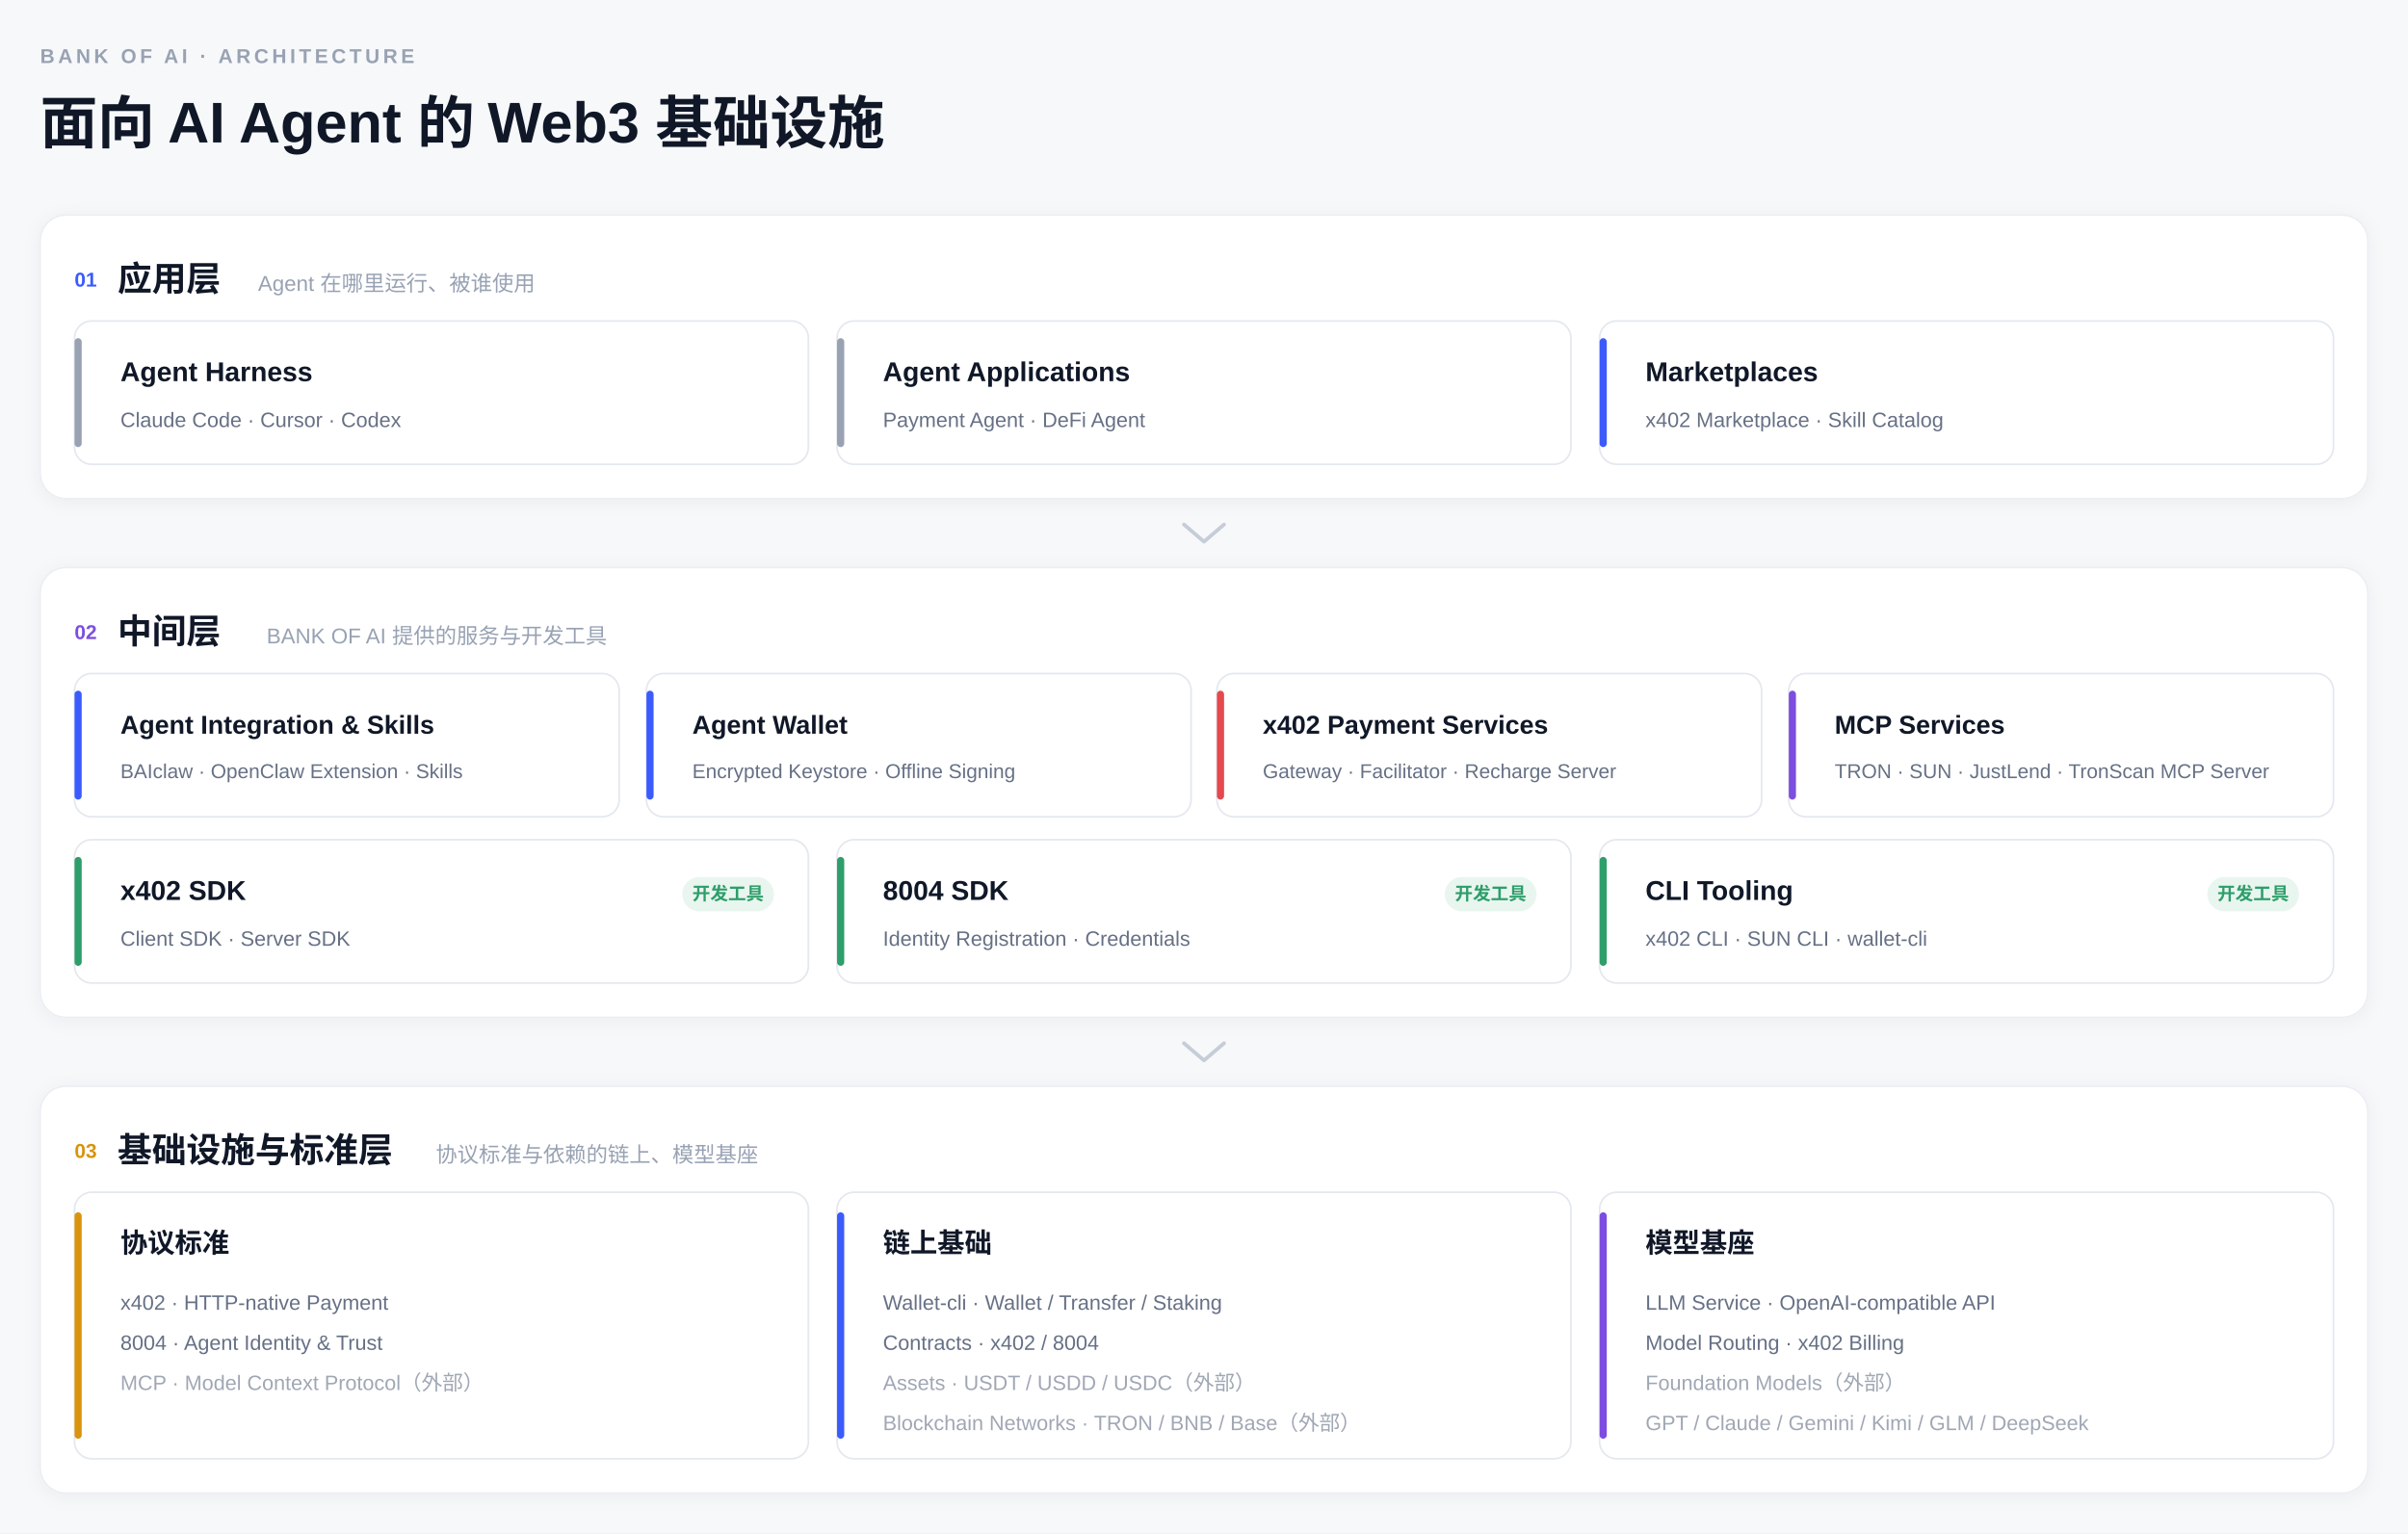
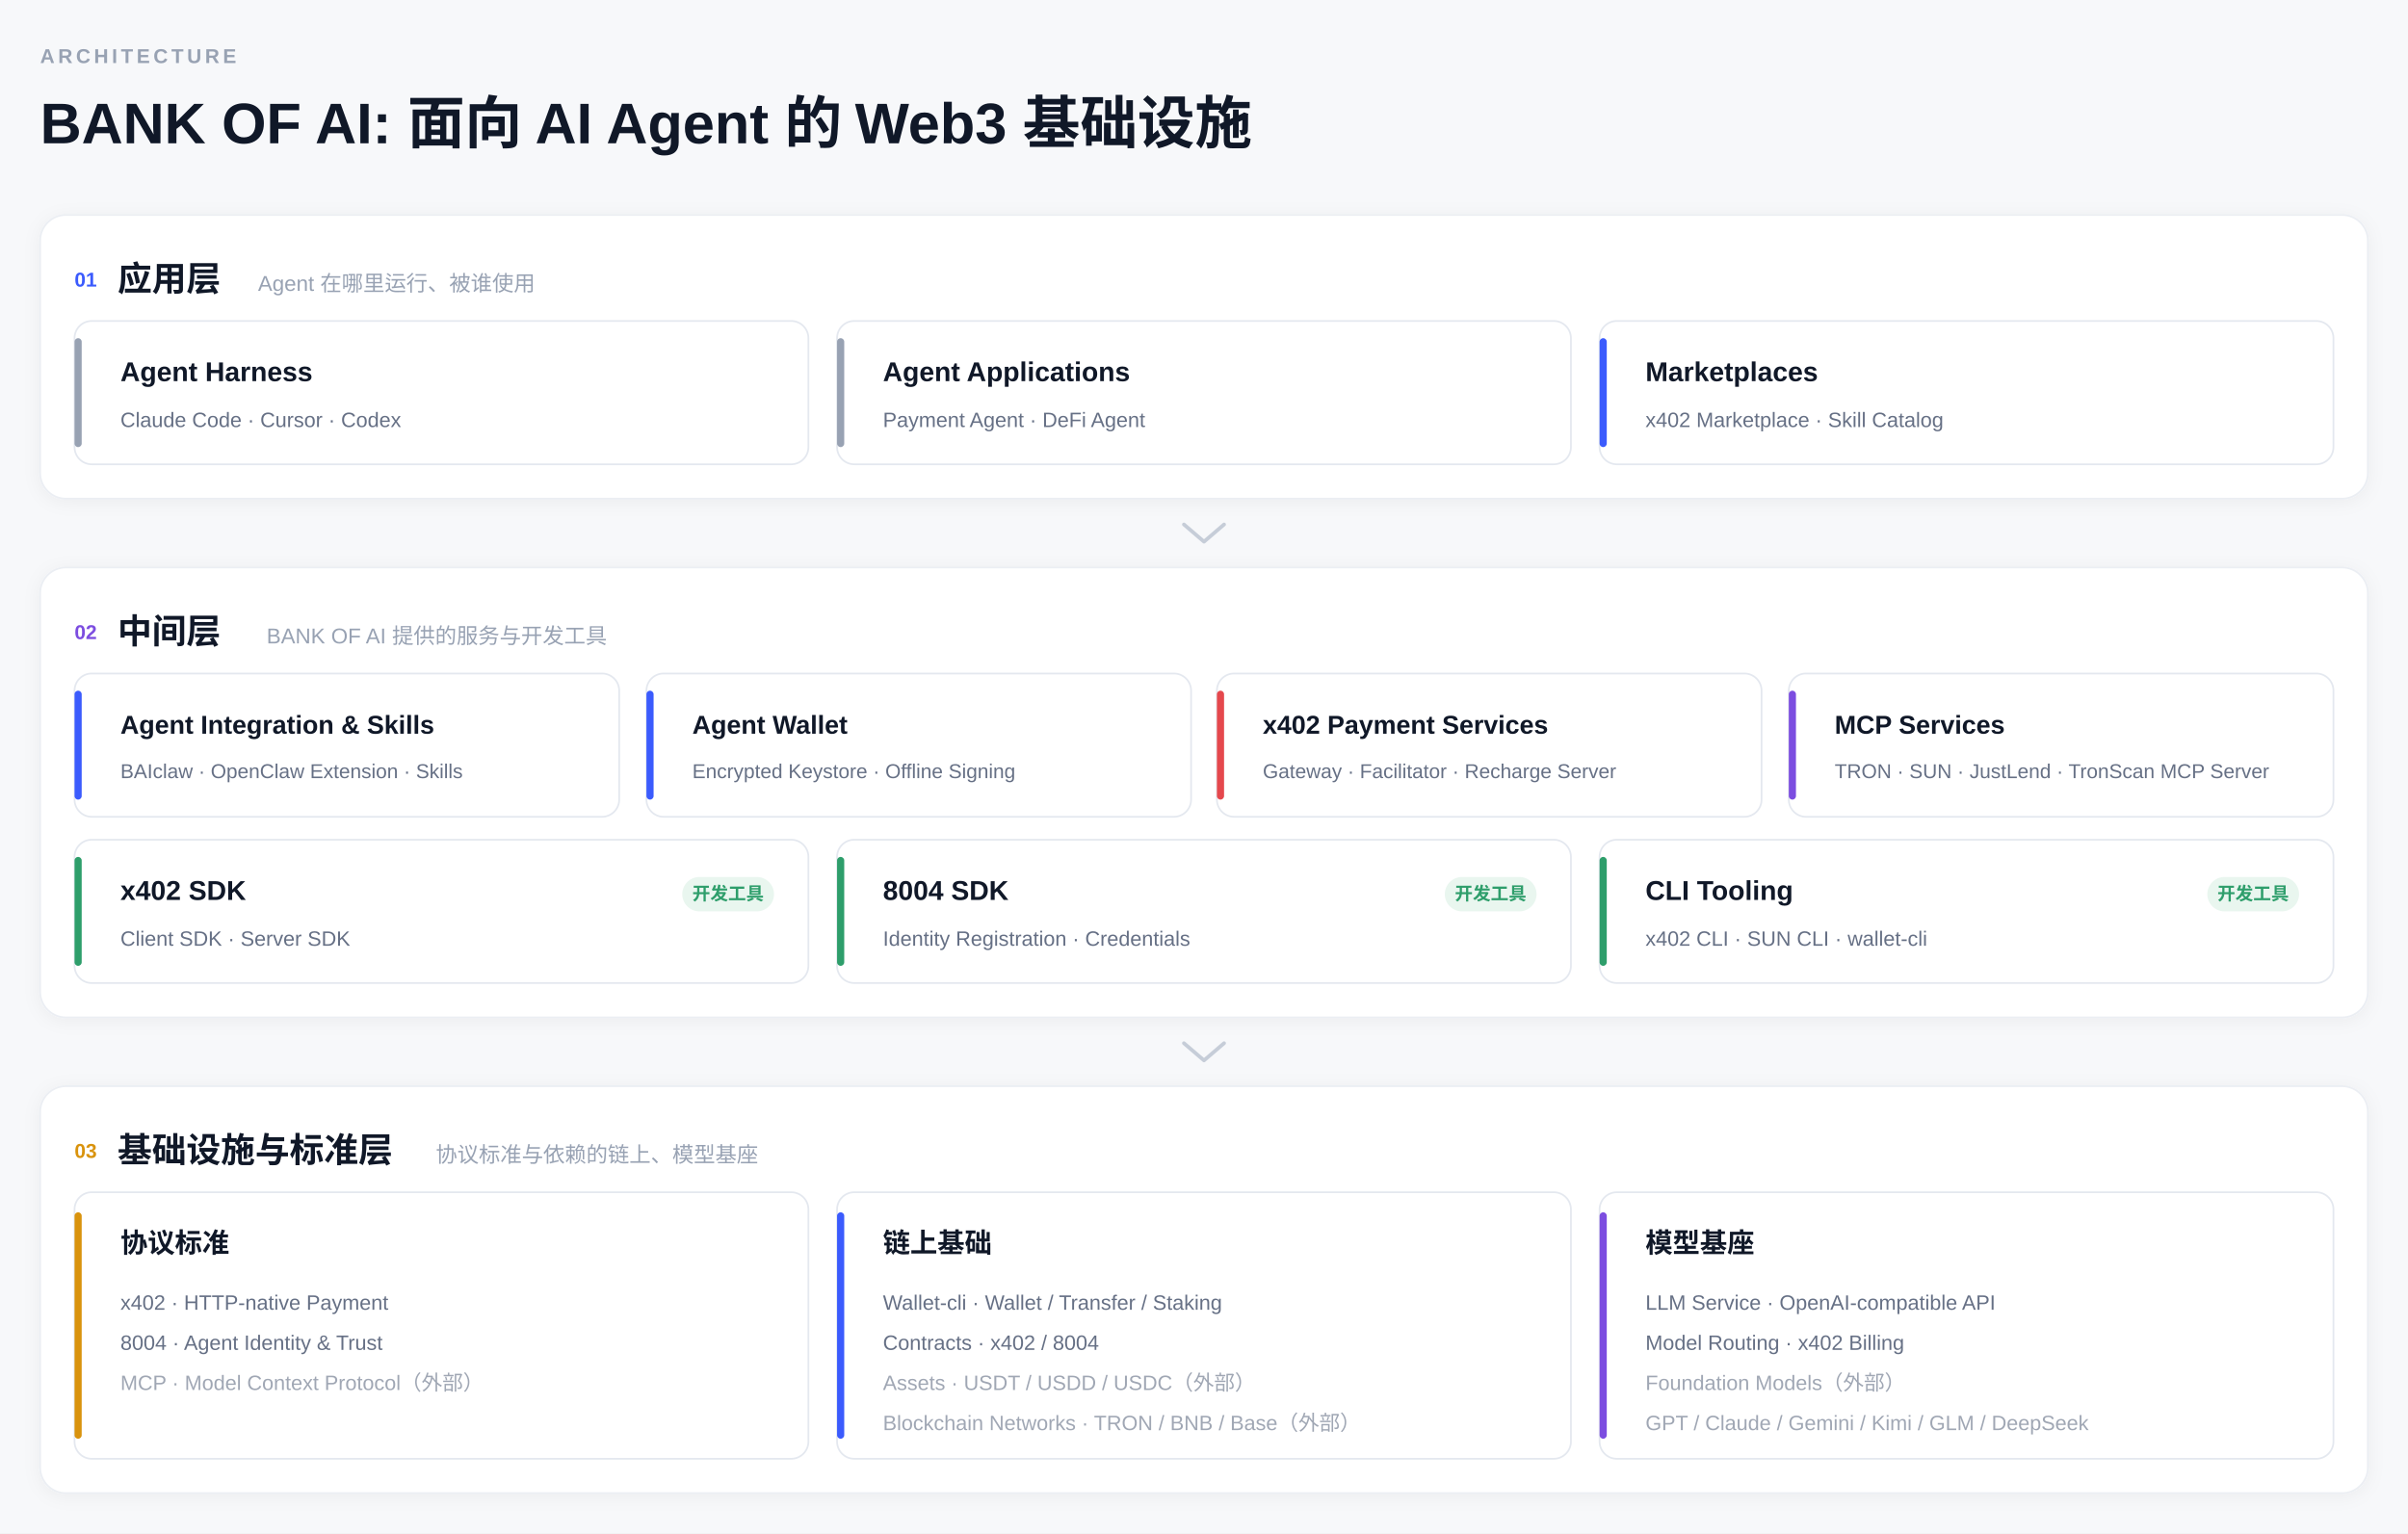
<svg xmlns="http://www.w3.org/2000/svg" width="1680" height="1070" viewBox="0 0 1680 1070" font-family="-apple-system, BlinkMacSystemFont, 'PingFang SC', 'Helvetica Neue', Arial, sans-serif" role="img" aria-labelledby="title desc">
  <defs>
    <filter id="panel" x="-3%" y="-8%" width="106%" height="118%">
      <feDropShadow dx="0" dy="2" stdDeviation="6" flood-color="#101828" flood-opacity=".05" />
    </filter>
  </defs>
  <rect width="1680" height="1070" fill="#F7F8FA" />
-   <text x="28" y="44" font-size="14" font-weight="700" letter-spacing="2.4" fill="#98A2B3">BANK OF AI · ARCHITECTURE</text>
-   <text x="28" y="100" font-size="40" font-weight="800" fill="#101828">面向 AI Agent 的 Web3 基础设施</text>
+   <text x="28" y="44" font-size="14" font-weight="700" letter-spacing="2.4" fill="#98A2B3">ARCHITECTURE</text>
+   <text x="28" y="100" font-size="40" font-weight="800" fill="#101828">BANK OF AI: 面向 AI Agent 的 Web3 基础设施</text>
  <g filter="url(#panel)">
    <rect x="28" y="150" width="1624" height="198" rx="18" fill="#FFFFFF" stroke="#EBEEF3" stroke-width="1.2" />
  </g>
  <text x="52" y="200" font-size="14" font-weight="800" fill="#3B5BFD">01</text>
  <text x="82" y="203" font-size="24" font-weight="780" fill="#101828">应用层</text>
  <text x="180" y="203" font-size="15" fill="#98A2B3">Agent 在哪里运行、被谁使用</text>
  <rect x="52" y="224" width="512" height="100" rx="12" fill="#FFFFFF" stroke="#E4E8EF" stroke-width="1.2" />
  <rect x="52" y="236" width="5" height="76" rx="2.5" fill="#98A2B3" />
  <text x="84" y="266" font-size="19" font-weight="750" fill="#101828">Agent Harness</text>
  <text x="84" y="298" font-size="14.5" fill="#667085">Claude Code · Cursor · Codex</text>
  <rect x="584" y="224" width="512" height="100" rx="12" fill="#FFFFFF" stroke="#E4E8EF" stroke-width="1.2" />
  <rect x="584" y="236" width="5" height="76" rx="2.5" fill="#98A2B3" />
  <text x="616" y="266" font-size="19" font-weight="750" fill="#101828">Agent Applications</text>
  <text x="616" y="298" font-size="14.5" fill="#667085">Payment Agent · DeFi Agent</text>
  <rect x="1116" y="224" width="512" height="100" rx="12" fill="#FFFFFF" stroke="#E4E8EF" stroke-width="1.2" />
  <rect x="1116" y="236" width="5" height="76" rx="2.5" fill="#3B5BFD" />
  <text x="1148" y="266" font-size="19" font-weight="750" fill="#101828">Marketplaces</text>
  <text x="1148" y="298" font-size="14.5" fill="#667085">x402 Marketplace · Skill Catalog</text>
  <path d="M826 366 L840 378 L854 366" fill="none" stroke="#C6CDD8" stroke-width="2.6" stroke-linecap="round" stroke-linejoin="round" />
  <g filter="url(#panel)">
    <rect x="28" y="396" width="1624" height="314" rx="18" fill="#FFFFFF" stroke="#EBEEF3" stroke-width="1.2" />
  </g>
  <text x="52" y="446" font-size="14" font-weight="800" fill="#7C4DE0">02</text>
  <text x="82" y="449" font-size="24" font-weight="780" fill="#101828">中间层</text>
  <text x="186" y="449" font-size="15" fill="#98A2B3">BANK OF AI 提供的服务与开发工具</text>
  <rect x="52" y="470" width="380" height="100" rx="12" fill="#FFFFFF" stroke="#E4E8EF" stroke-width="1.2" />
  <rect x="52" y="482" width="5" height="76" rx="2.5" fill="#3B5BFD" />
  <text x="84" y="512" font-size="18" font-weight="750" fill="#101828">Agent Integration &amp; Skills</text>
  <text x="84" y="543" font-size="14" fill="#667085">BAIclaw · OpenClaw Extension · Skills</text>
  <rect x="451" y="470" width="380" height="100" rx="12" fill="#FFFFFF" stroke="#E4E8EF" stroke-width="1.2" />
  <rect x="451" y="482" width="5" height="76" rx="2.5" fill="#3B5BFD" />
  <text x="483" y="512" font-size="18" font-weight="750" fill="#101828">Agent Wallet</text>
  <text x="483" y="543" font-size="14" fill="#667085">Encrypted Keystore · Offline Signing</text>
  <rect x="849" y="470" width="380" height="100" rx="12" fill="#FFFFFF" stroke="#E4E8EF" stroke-width="1.2" />
  <rect x="849" y="482" width="5" height="76" rx="2.5" fill="#E5484D" />
  <text x="881" y="512" font-size="18" font-weight="750" fill="#101828">x402 Payment Services</text>
  <text x="881" y="543" font-size="14" fill="#667085">Gateway · Facilitator · Recharge Server</text>
  <rect x="1248" y="470" width="380" height="100" rx="12" fill="#FFFFFF" stroke="#E4E8EF" stroke-width="1.2" />
  <rect x="1248" y="482" width="5" height="76" rx="2.5" fill="#7C4DE0" />
  <text x="1280" y="512" font-size="18" font-weight="750" fill="#101828">MCP Services</text>
  <text x="1280" y="543" font-size="14" fill="#667085">TRON · SUN · JustLend · TronScan MCP Server</text>
  <rect x="52" y="586" width="512" height="100" rx="12" fill="#FFFFFF" stroke="#E4E8EF" stroke-width="1.2" />
  <rect x="52" y="598" width="5" height="76" rx="2.5" fill="#2E9E6B" />
  <text x="84" y="628" font-size="19" font-weight="750" fill="#101828">x402 SDK</text>
  <rect x="476" y="612" width="64" height="24" rx="12" fill="#E9F6EF" />
  <text x="508" y="628" font-size="12.5" font-weight="700" fill="#2E9E6B" text-anchor="middle">开发工具</text>
  <text x="84" y="660" font-size="14.5" fill="#667085">Client SDK · Server SDK</text>
  <rect x="584" y="586" width="512" height="100" rx="12" fill="#FFFFFF" stroke="#E4E8EF" stroke-width="1.2" />
  <rect x="584" y="598" width="5" height="76" rx="2.5" fill="#2E9E6B" />
  <text x="616" y="628" font-size="19" font-weight="750" fill="#101828">8004 SDK</text>
  <rect x="1008" y="612" width="64" height="24" rx="12" fill="#E9F6EF" />
  <text x="1040" y="628" font-size="12.5" font-weight="700" fill="#2E9E6B" text-anchor="middle">开发工具</text>
  <text x="616" y="660" font-size="14.5" fill="#667085">Identity Registration · Credentials</text>
  <rect x="1116" y="586" width="512" height="100" rx="12" fill="#FFFFFF" stroke="#E4E8EF" stroke-width="1.2" />
  <rect x="1116" y="598" width="5" height="76" rx="2.5" fill="#2E9E6B" />
  <text x="1148" y="628" font-size="19" font-weight="750" fill="#101828">CLI Tooling</text>
  <rect x="1540" y="612" width="64" height="24" rx="12" fill="#E9F6EF" />
  <text x="1572" y="628" font-size="12.5" font-weight="700" fill="#2E9E6B" text-anchor="middle">开发工具</text>
  <text x="1148" y="660" font-size="14.5" fill="#667085">x402 CLI · SUN CLI · wallet-cli</text>
  <path d="M826 728 L840 740 L854 728" fill="none" stroke="#C6CDD8" stroke-width="2.6" stroke-linecap="round" stroke-linejoin="round" />
  <g filter="url(#panel)">
    <rect x="28" y="758" width="1624" height="284" rx="18" fill="#FFFFFF" stroke="#EBEEF3" stroke-width="1.2" />
  </g>
  <text x="52" y="808" font-size="14" font-weight="800" fill="#D9930D">03</text>
  <text x="82" y="811" font-size="24" font-weight="780" fill="#101828">基础设施与标准层</text>
  <text x="304" y="811" font-size="15" fill="#98A2B3">协议标准与依赖的链上、模型基座</text>
  <rect x="52" y="832" width="512" height="186" rx="12" fill="#FFFFFF" stroke="#E4E8EF" stroke-width="1.2" />
  <rect x="52" y="846" width="5" height="158" rx="2.5" fill="#D9930D" />
  <text x="84" y="874" font-size="19" font-weight="750" fill="#101828">协议标准</text>
  <text x="84" y="914" font-size="14.5" fill="#667085">x402 · HTTP-native Payment</text>
  <text x="84" y="942" font-size="14.5" fill="#667085">8004 · Agent Identity &amp; Trust</text>
  <text x="84" y="970" font-size="14.5" fill="#A0A7B4">MCP · Model Context Protocol（外部）</text>
  <rect x="584" y="832" width="512" height="186" rx="12" fill="#FFFFFF" stroke="#E4E8EF" stroke-width="1.2" />
  <rect x="584" y="846" width="5" height="158" rx="2.5" fill="#3B5BFD" />
  <text x="616" y="874" font-size="19" font-weight="750" fill="#101828">链上基础</text>
  <text x="616" y="914" font-size="14.5" fill="#667085">Wallet-cli · Wallet / Transfer / Staking</text>
  <text x="616" y="942" font-size="14.5" fill="#667085">Contracts · x402 / 8004</text>
  <text x="616" y="970" font-size="14.5" fill="#A0A7B4">Assets · USDT / USDD / USDC（外部）</text>
  <text x="616" y="998" font-size="14.5" fill="#A0A7B4">Blockchain Networks · TRON / BNB / Base（外部）</text>
  <rect x="1116" y="832" width="512" height="186" rx="12" fill="#FFFFFF" stroke="#E4E8EF" stroke-width="1.2" />
  <rect x="1116" y="846" width="5" height="158" rx="2.5" fill="#7C4DE0" />
  <text x="1148" y="874" font-size="19" font-weight="750" fill="#101828">模型基座</text>
  <text x="1148" y="914" font-size="14.5" fill="#667085">LLM Service · OpenAI-compatible API</text>
  <text x="1148" y="942" font-size="14.5" fill="#667085">Model Routing · x402 Billing</text>
  <text x="1148" y="970" font-size="14.5" fill="#A0A7B4">Foundation Models（外部）</text>
  <text x="1148" y="998" font-size="14.5" fill="#A0A7B4">GPT / Claude / Gemini / Kimi / GLM / DeepSeek</text>
</svg>
